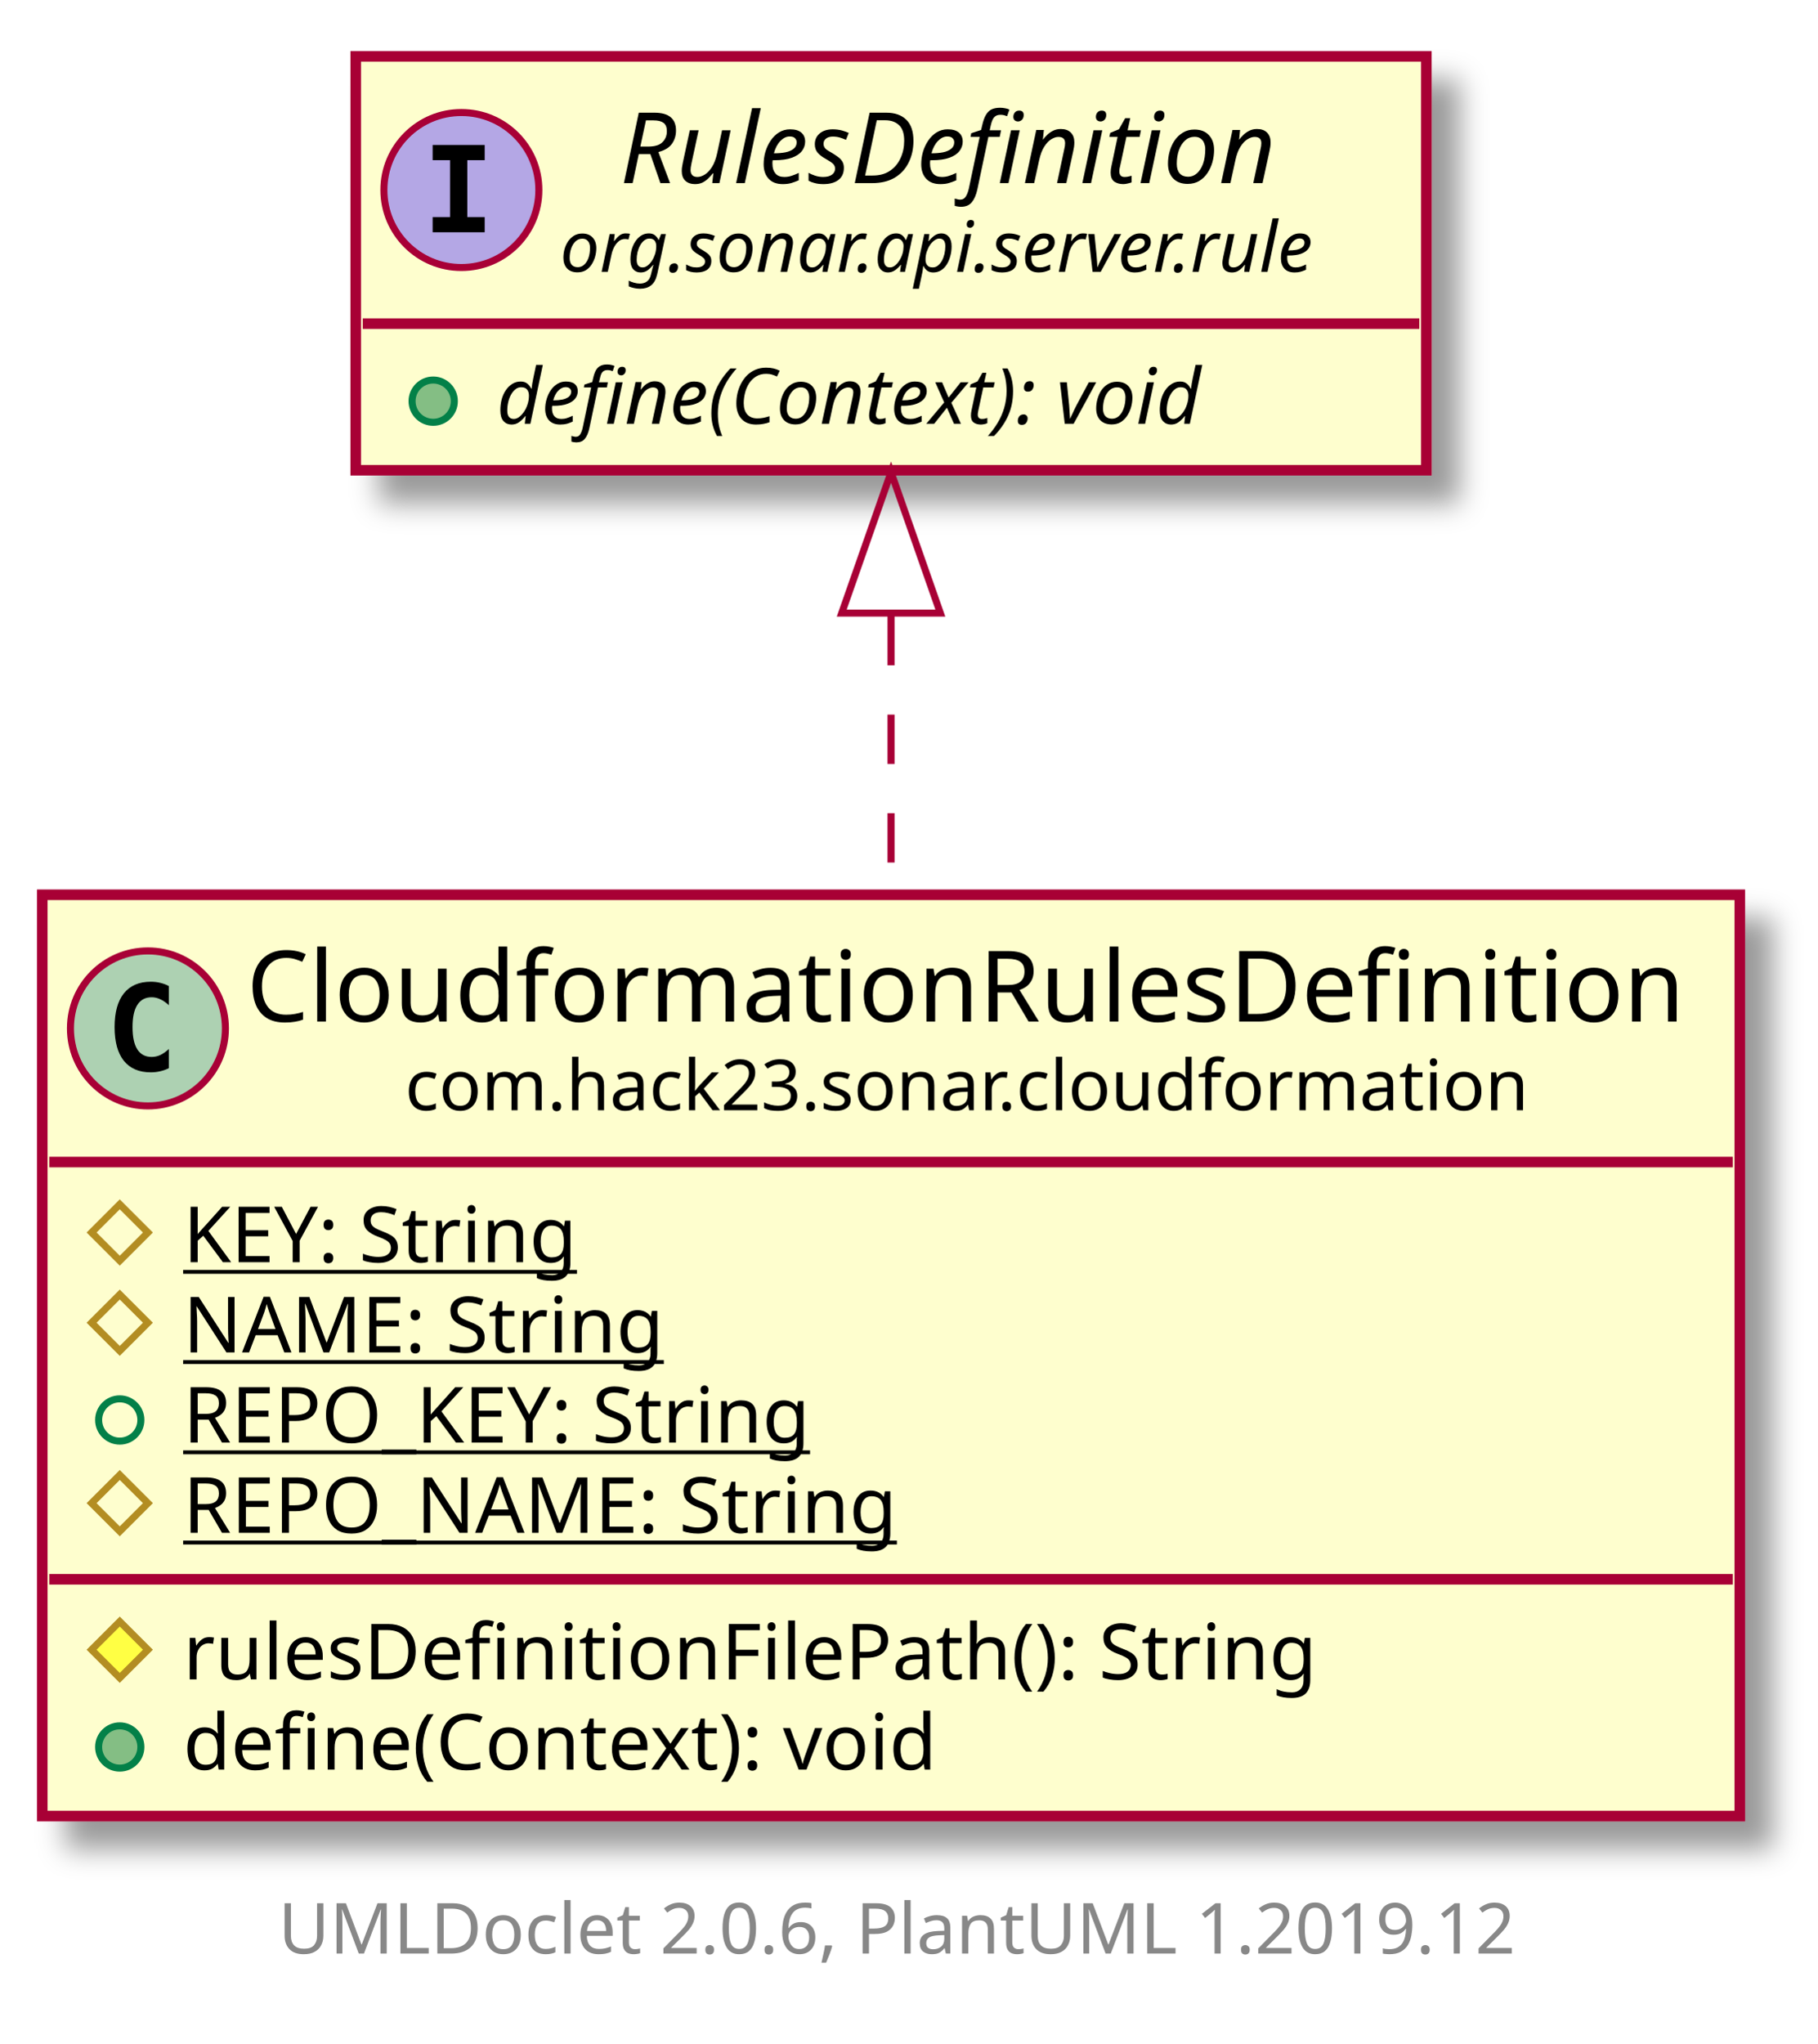
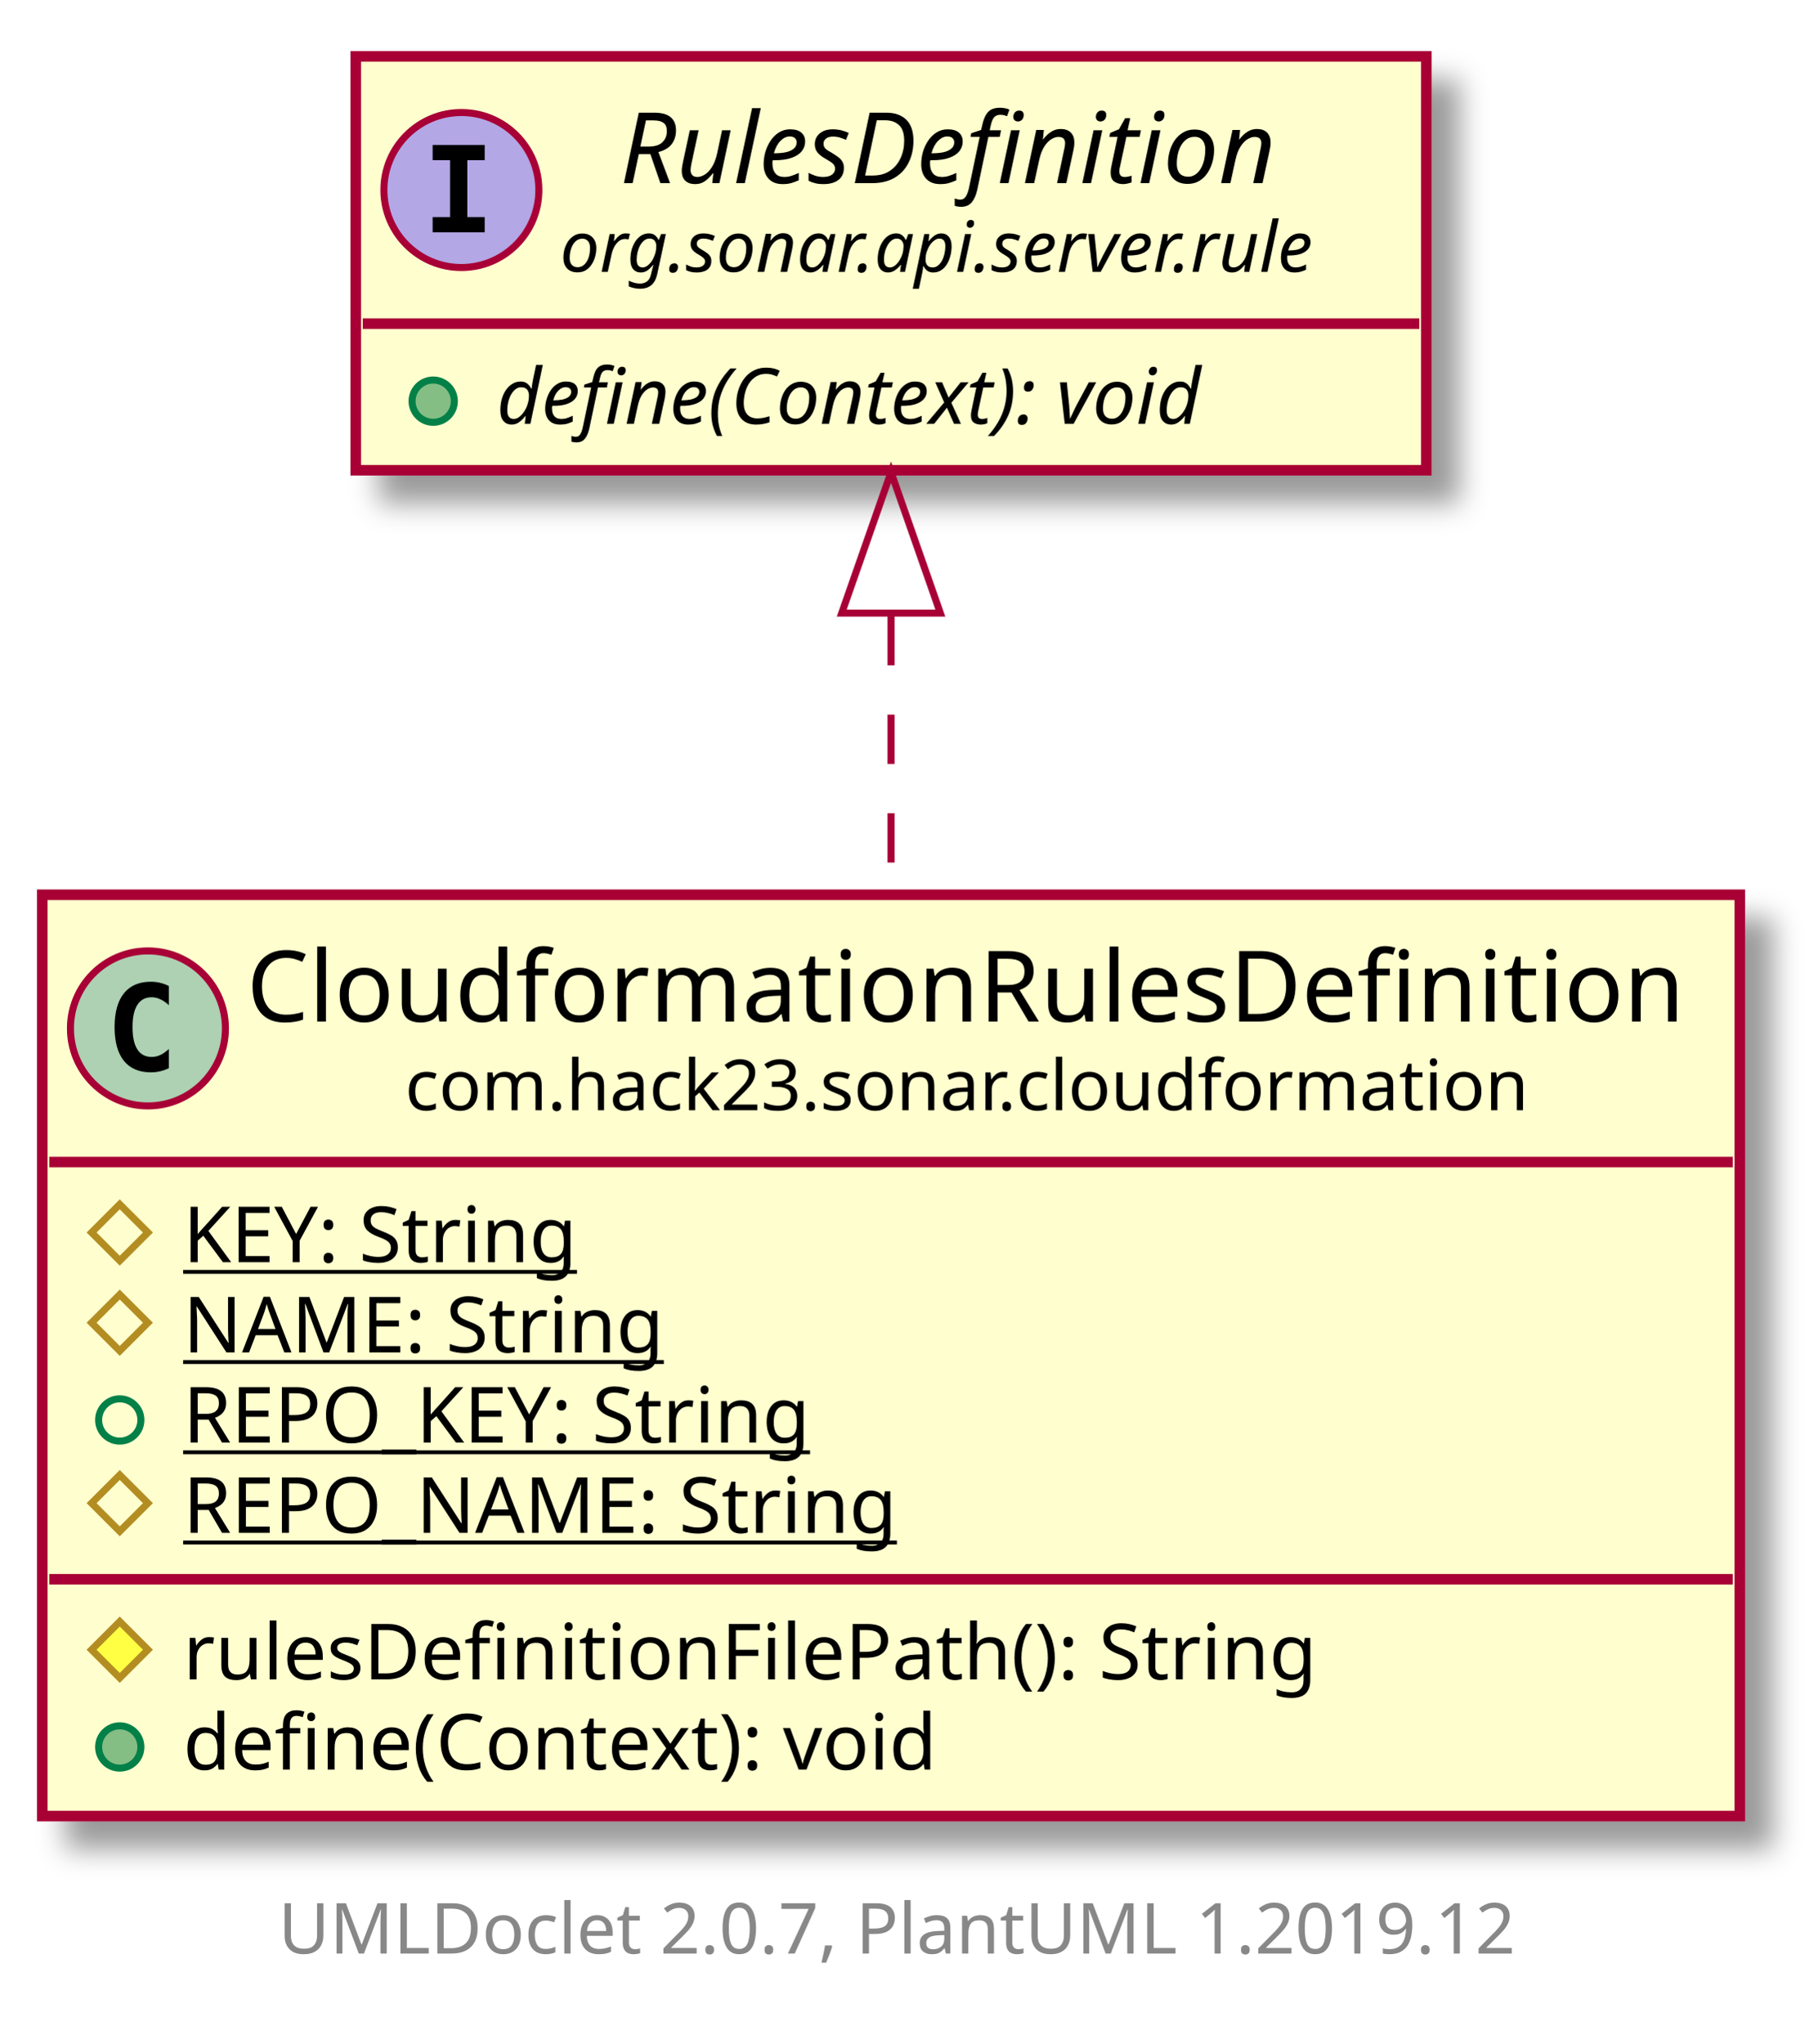
<svg xmlns="http://www.w3.org/2000/svg" xmlns:xlink="http://www.w3.org/1999/xlink" contentScriptType="application/ecmascript" contentStyleType="text/css" height="290px" preserveAspectRatio="none" style="width:258px;height:290px;" version="1.1" viewBox="0 0 258 290" width="258px" zoomAndPan="magnify">
  <defs>
-     <filter height="300%" id="f1toqwzn8b06z" width="300%" x="-1" y="-1">
+     <filter height="300%" id="fxfyeavvar7ty" width="300%" x="-1" y="-1">
      <feGaussianBlur result="blurOut" stdDeviation="2.0" />
      <feColorMatrix in="blurOut" result="blurOut2" type="matrix" values="0 0 0 0 0 0 0 0 0 0 0 0 0 0 0 0 0 0 .4 0" />
      <feOffset dx="4.0" dy="4.0" in="blurOut2" result="blurOut3" />
      <feBlend in="SourceGraphic" in2="blurOut3" mode="normal" />
    </filter>
  </defs>
  <g>
    <a href="CloudformationRulesDefinition.html" target="_top" title="CloudformationRulesDefinition.html" xlink:actuate="onRequest" xlink:href="CloudformationRulesDefinition.html" xlink:show="new" xlink:title="CloudformationRulesDefinition.html" xlink:type="simple">
-       <rect fill="#FEFECE" filter="url(#f1toqwzn8b06z)" height="130.766" id="com.hack23.sonar.cloudformation.CloudformationRulesDefinition" style="stroke: #A80036; stroke-width: 1.5;" width="241" x="6" y="127" />
+       <rect fill="#FEFECE" filter="url(#fxfyeavvar7ty)" height="130.766" id="com.hack23.sonar.cloudformation.CloudformationRulesDefinition" style="stroke: #A80036; stroke-width: 1.5;" width="241" x="6" y="127" />
      <ellipse cx="21" cy="145.969" fill="#ADD1B2" rx="11" ry="11" style="stroke: #A80036; stroke-width: 1.0;" />
      <path d="M23.969,151.609 Q23.391,151.906 22.75,152.047 Q22.109,152.203 21.406,152.203 Q18.906,152.203 17.578,150.562 Q16.266,148.906 16.266,145.781 Q16.266,142.656 17.578,141 Q18.906,139.344 21.406,139.344 Q22.109,139.344 22.75,139.5 Q23.406,139.656 23.969,139.953 L23.969,142.672 Q23.344,142.094 22.75,141.828 Q22.156,141.547 21.531,141.547 Q20.188,141.547 19.5,142.625 Q18.812,143.688 18.812,145.781 Q18.812,147.875 19.5,148.953 Q20.188,150.016 21.531,150.016 Q22.156,150.016 22.75,149.75 Q23.344,149.469 23.969,148.891 L23.969,151.609 Z " />
      <text fill="#000000" font-family="sans-serif" font-size="14" lengthAdjust="spacingAndGlyphs" textLength="209" x="35" y="144.995">CloudformationRulesDefinition</text>
      <text fill="#000000" font-family="sans-serif" font-size="10" lengthAdjust="spacingAndGlyphs" textLength="164" x="57.5" y="157.579">com.hack23.sonar.cloudformation</text>
      <line style="stroke: #A80036; stroke-width: 1.5;" x1="7" x2="246" y1="164.938" y2="164.938" />
      <polygon fill="none" points="17,170.938,21,174.938,17,178.938,13,174.938" style="stroke: #B38D22; stroke-width: 1.0;" />
      <text fill="#000000" font-family="sans-serif" font-size="11" lengthAdjust="spacingAndGlyphs" text-decoration="underline" textLength="63" x="26" y="179.148">KEY: String</text>
      <polygon fill="none" points="17,183.742,21,187.742,17,191.742,13,187.742" style="stroke: #B38D22; stroke-width: 1.0;" />
      <text fill="#000000" font-family="sans-serif" font-size="11" lengthAdjust="spacingAndGlyphs" text-decoration="underline" textLength="73" x="26" y="191.953">NAME: String</text>
      <ellipse cx="17" cy="201.547" fill="none" rx="3" ry="3" style="stroke: #038048; stroke-width: 1.0;" />
      <text fill="#000000" font-family="sans-serif" font-size="11" lengthAdjust="spacingAndGlyphs" text-decoration="underline" textLength="99" x="26" y="204.757">REPO_KEY: String</text>
      <polygon fill="none" points="17,209.352,21,213.352,17,217.352,13,213.352" style="stroke: #B38D22; stroke-width: 1.0;" />
      <text fill="#000000" font-family="sans-serif" font-size="11" lengthAdjust="spacingAndGlyphs" text-decoration="underline" textLength="109" x="26" y="217.562">REPO_NAME: String</text>
      <line style="stroke: #A80036; stroke-width: 1.5;" x1="7" x2="246" y1="224.156" y2="224.156" />
      <polygon fill="#FFFF44" points="17,230.156,21,234.156,17,238.156,13,234.156" style="stroke: #B38D22; stroke-width: 1.0;" />
      <text fill="#000000" font-family="sans-serif" font-size="11" lengthAdjust="spacingAndGlyphs" textLength="176" x="26" y="238.367">rulesDefinitionFilePath(): String</text>
      <ellipse cx="17" cy="247.961" fill="#84BE84" rx="3" ry="3" style="stroke: #038048; stroke-width: 1.0;" />
      <text fill="#000000" font-family="sans-serif" font-size="11" lengthAdjust="spacingAndGlyphs" textLength="117" x="26" y="251.171">define(Context): void</text>
    </a>
-     <rect fill="#FEFECE" filter="url(#f1toqwzn8b06z)" height="58.742" id="org.sonar.api.server.rule.RulesDefinition" style="stroke: #A80036; stroke-width: 1.5;" width="152" x="50.5" y="8" />
+     <rect fill="#FEFECE" filter="url(#fxfyeavvar7ty)" height="58.742" id="org.sonar.api.server.rule.RulesDefinition" style="stroke: #A80036; stroke-width: 1.5;" width="152" x="50.5" y="8" />
    <ellipse cx="65.5" cy="26.969" fill="#B4A7E5" rx="11" ry="11" style="stroke: #A80036; stroke-width: 1.0;" />
    <path d="M61.422,22.734 L61.422,20.578 L68.812,20.578 L68.812,22.734 L66.344,22.734 L66.344,30.812 L68.812,30.812 L68.812,32.969 L61.422,32.969 L61.422,30.812 L63.891,30.812 L63.891,22.734 L61.422,22.734 Z " />
    <text fill="#000000" font-family="sans-serif" font-size="14" font-style="italic" lengthAdjust="spacingAndGlyphs" textLength="103" x="88" y="25.995">RulesDefinition</text>
    <text fill="#000000" font-family="sans-serif" font-size="10" font-style="italic" lengthAdjust="spacingAndGlyphs" textLength="120" x="79.5" y="38.579">org.sonar.api.server.rule</text>
    <line style="stroke: #A80036; stroke-width: 1.5;" x1="51.5" x2="201.5" y1="45.938" y2="45.938" />
    <ellipse cx="61.5" cy="56.938" fill="#84BE84" rx="3" ry="3" style="stroke: #038048; stroke-width: 1.0;" />
    <text fill="#000000" font-family="sans-serif" font-size="11" font-style="italic" lengthAdjust="spacingAndGlyphs" textLength="119" x="70.5" y="60.148">define(Context): void</text>
    <path d="M126.5,87.428 C126.5,99.972 126.5,113.624 126.5,126.809 " fill="none" id="org.sonar.api.server.rule.RulesDefinition&lt;-com.hack23.sonar.cloudformation.CloudformationRulesDefinition" style="stroke: #A80036; stroke-width: 1.0; stroke-dasharray: 7.0,7.0;" />
    <polygon fill="none" points="119.5,87.019,126.5,67.019,133.5,87.019,119.5,87.019" style="stroke: #A80036; stroke-width: 1.0;" />
-     <text fill="#888888" font-family="sans-serif" font-size="10" lengthAdjust="spacingAndGlyphs" textLength="186" x="39.5" y="277.282">UMLDoclet 2.0.6, PlantUML 1.2019.12</text>
+     <text fill="#888888" font-family="sans-serif" font-size="10" lengthAdjust="spacingAndGlyphs" textLength="186" x="39.5" y="277.282">UMLDoclet 2.0.7, PlantUML 1.2019.12</text>
  </g>
</svg>
